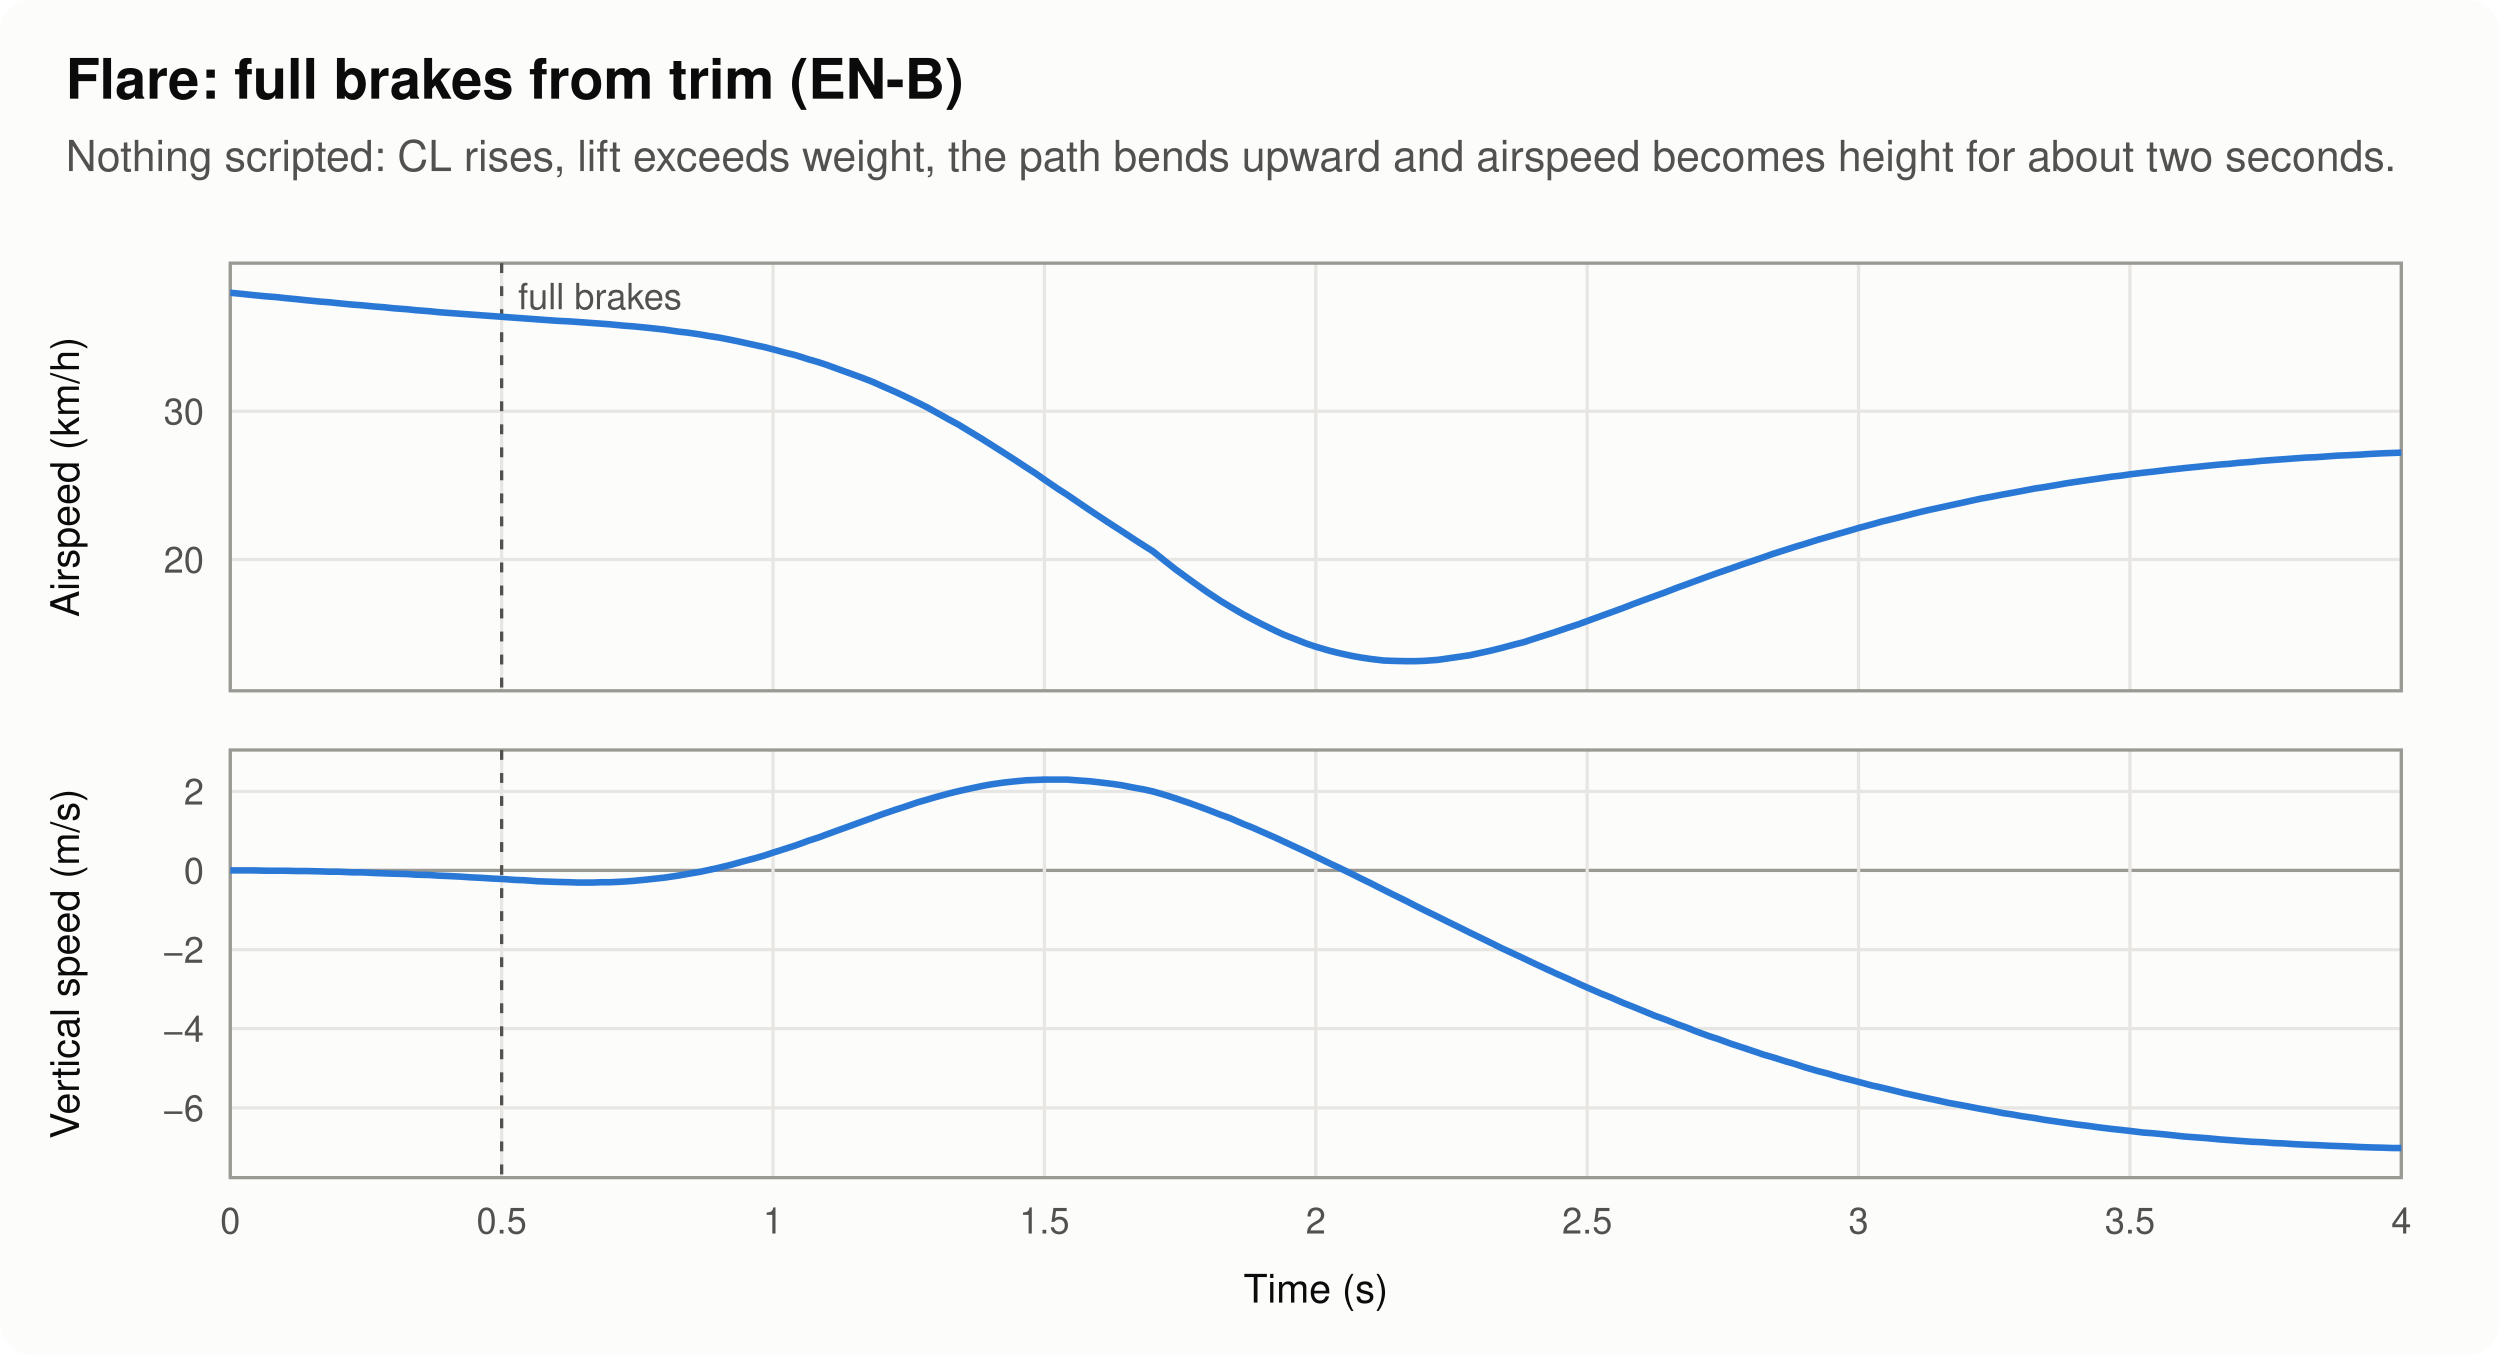
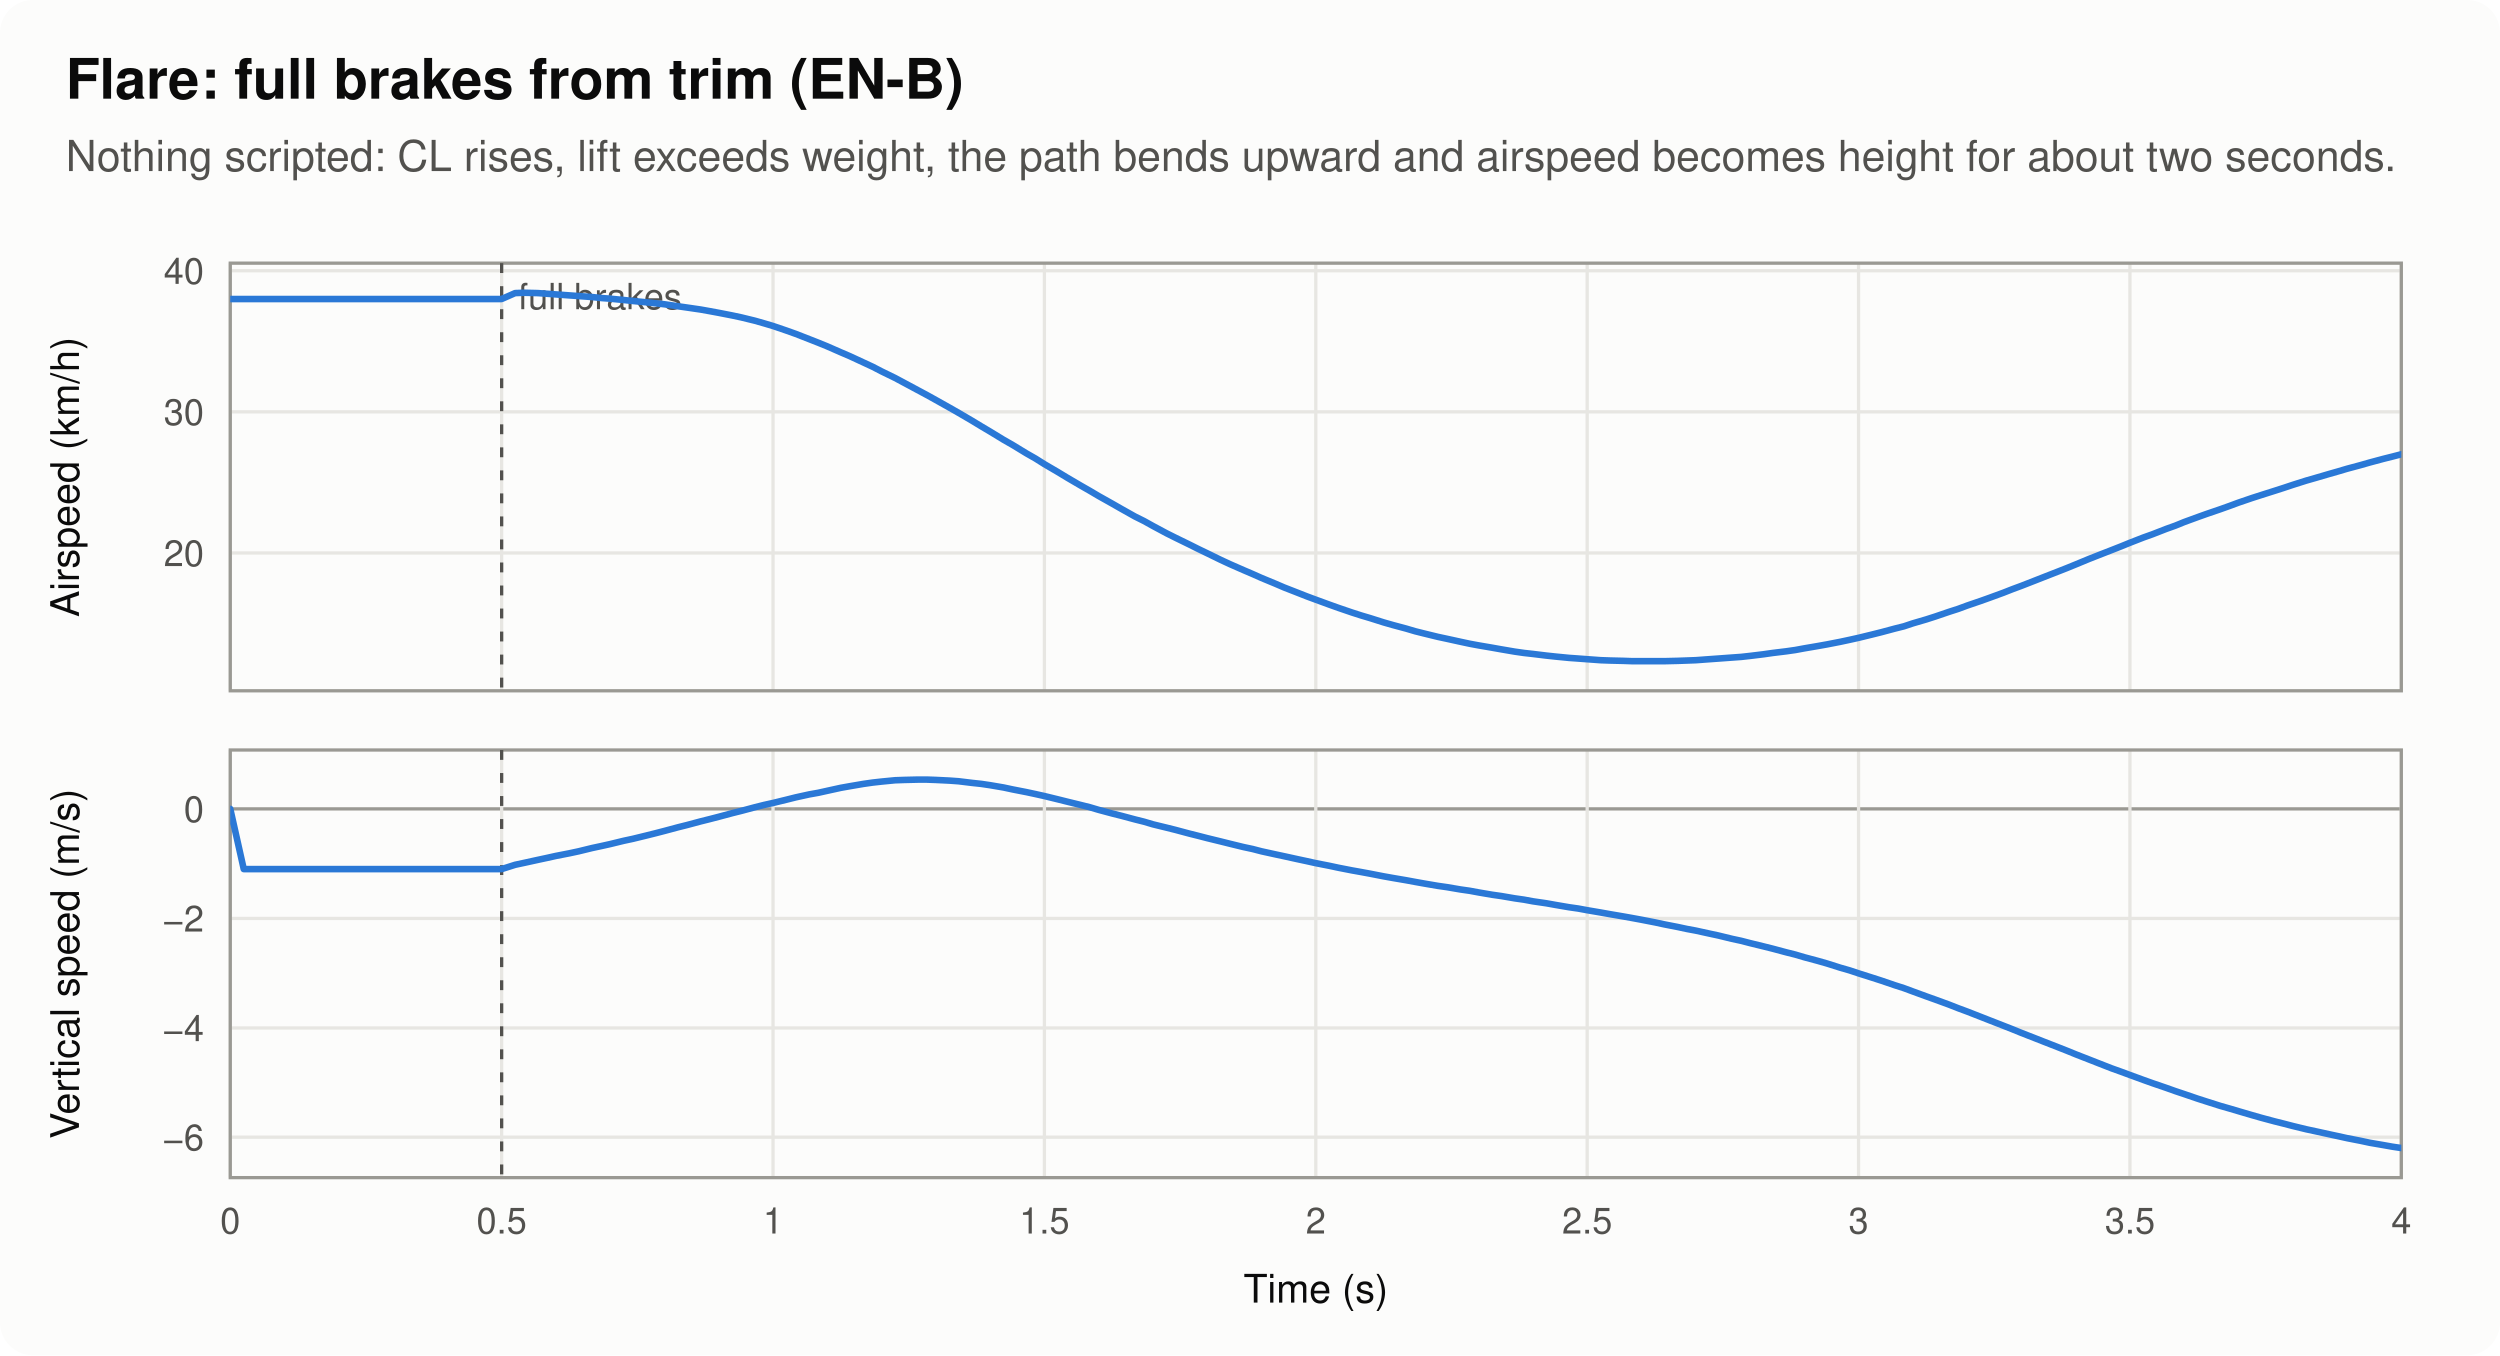
<svg xmlns="http://www.w3.org/2000/svg" width="760" height="412" viewBox="0 0 760 412" font-family="-apple-system, 'Segoe UI', Helvetica, Arial, sans-serif" role="img" aria-label="Flare: full brakes from trim (EN-B)">
  <rect width="100%" height="100%" rx="10" fill="#fcfcfb" />
  <text x="20" y="30" font-size="17" font-weight="600" fill="#0b0b0b">Flare: full brakes from trim (EN-B)</text>
  <text x="20" y="52" font-size="13" fill="#52514e">Nothing scripted: CL rises, lift exceeds weight, the path bends upward and airspeed becomes height for about two seconds.</text>
  <clipPath id="clip0">
    <rect x="70" y="80" width="660" height="130" />
  </clipPath>
-   <line x1="70" y1="170.1" x2="730" y2="170.1" stroke="#e7e6e2" stroke-width="1" />
-   <text x="62" y="174.1" font-size="11" fill="#52514e" text-anchor="end">20</text>
-   <line x1="70" y1="125.0" x2="730" y2="125.0" stroke="#e7e6e2" stroke-width="1" />
-   <text x="62" y="129" font-size="11" fill="#52514e" text-anchor="end">30</text>
+   <line x1="70" y1="168.1" x2="730" y2="168.1" stroke="#e7e6e2" stroke-width="1" />
+   <text x="62" y="172.1" font-size="11" fill="#52514e" text-anchor="end">20</text>
+   <line x1="70" y1="125.2" x2="730" y2="125.2" stroke="#e7e6e2" stroke-width="1" />
+   <text x="62" y="129.2" font-size="11" fill="#52514e" text-anchor="end">30</text>
+   <line x1="70" y1="82.3" x2="730" y2="82.3" stroke="#e7e6e2" stroke-width="1" />
+   <text x="62" y="86.3" font-size="11" fill="#52514e" text-anchor="end">40</text>
  <line x1="70.0" y1="80" x2="70.0" y2="210" stroke="#e7e6e2" stroke-width="1" />
  <line x1="152.5" y1="80" x2="152.5" y2="210" stroke="#e7e6e2" stroke-width="1" />
  <line x1="235.0" y1="80" x2="235.0" y2="210" stroke="#e7e6e2" stroke-width="1" />
  <line x1="317.5" y1="80" x2="317.5" y2="210" stroke="#e7e6e2" stroke-width="1" />
  <line x1="400.0" y1="80" x2="400.0" y2="210" stroke="#e7e6e2" stroke-width="1" />
  <line x1="482.5" y1="80" x2="482.5" y2="210" stroke="#e7e6e2" stroke-width="1" />
  <line x1="565.0" y1="80" x2="565.0" y2="210" stroke="#e7e6e2" stroke-width="1" />
  <line x1="647.5" y1="80" x2="647.5" y2="210" stroke="#e7e6e2" stroke-width="1" />
  <line x1="730.0" y1="80" x2="730.0" y2="210" stroke="#e7e6e2" stroke-width="1" />
  <rect x="70" y="80" width="660" height="130" fill="none" stroke="#9a9993" stroke-width="1" />
  <text transform="translate(24 145) rotate(-90)" font-size="12" fill="#0b0b0b" text-anchor="middle">Airspeed (km/h)</text>
  <line x1="152.5" y1="80" x2="152.5" y2="210" stroke="#52514e" stroke-width="1" stroke-dasharray="3 4" />
  <text x="157.5" y="94" font-size="11" fill="#52514e">full brakes</text>
-   <polyline clip-path="url(#clip0)" points="70.0,89.0 74.1,89.4 76.9,89.7 81.0,90.1 83.8,90.3 86.5,90.6 90.6,91.0 93.4,91.3 97.5,91.7 100.3,91.9 103.0,92.2 107.1,92.6 109.9,92.8 114.0,93.2 116.8,93.4 119.5,93.7 123.6,94.0 126.4,94.3 130.5,94.6 133.3,94.9 136.0,95.1 140.1,95.4 142.9,95.6 147.0,95.9 149.8,96.1 152.5,96.3 156.6,96.6 159.4,96.8 163.5,97.1 166.3,97.3 169.0,97.5 173.1,97.7 175.9,97.9 180.0,98.2 182.8,98.4 185.5,98.6 189.6,99.0 192.4,99.2 196.5,99.6 199.3,99.9 202.0,100.2 206.1,100.8 208.9,101.1 213.0,101.7 215.8,102.2 218.5,102.6 222.6,103.4 225.4,104.0 229.5,104.9 232.3,105.5 235.0,106.2 239.1,107.3 241.9,108.0 246.0,109.3 248.8,110.1 251.5,111.0 255.6,112.5 258.4,113.5 262.5,115.0 265.3,116.1 268.0,117.3 272.1,119.1 274.9,120.4 279.0,122.4 281.8,123.8 284.5,125.3 288.6,127.6 291.4,129.1 295.5,131.6 298.3,133.3 301.0,135.0 305.1,137.6 307.9,139.4 312.0,142.1 314.8,143.9 317.5,145.8 321.6,148.6 324.4,150.4 328.5,153.2 331.3,155.1 334.0,156.9 338.1,159.6 340.9,161.4 345.0,164.1 347.8,165.9 350.5,167.6 354.6,170.9 357.4,173.1 361.5,176.1 364.3,178.1 367.0,180.0 371.1,182.7 373.9,184.4 378.0,186.8 380.8,188.3 383.5,189.7 387.6,191.7 390.4,193.0 394.5,194.6 397.3,195.7 400.0,196.6 404.1,197.8 406.9,198.5 411.0,199.4 413.8,199.9 416.5,200.3 420.6,200.8 423.4,200.9 427.5,201.0 430.2,201.0 433.0,200.9 437.1,200.6 439.9,200.2 444.0,199.6 446.8,199.2 449.5,198.6 453.6,197.7 456.4,197.0 460.5,195.9 463.3,195.2 466.0,194.3 470.1,193.0 472.9,192.1 477.0,190.7 479.8,189.8 482.5,188.8 486.6,187.3 489.4,186.3 493.5,184.8 496.3,183.7 499.0,182.7 503.1,181.2 505.9,180.2 510.0,178.6 512.8,177.6 515.5,176.6 519.6,175.1 522.4,174.1 526.5,172.7 529.3,171.7 532.0,170.8 536.1,169.4 538.9,168.4 543.0,167.1 545.8,166.2 548.5,165.4 552.6,164.1 555.4,163.3 559.5,162.1 562.3,161.3 565.0,160.5 569.1,159.4 571.9,158.6 576.0,157.6 578.8,156.9 581.5,156.2 585.6,155.2 588.4,154.6 592.5,153.7 595.3,153.1 598.0,152.5 602.1,151.6 604.9,151.1 609.0,150.3 611.8,149.8 614.5,149.3 618.6,148.5 621.4,148.1 625.5,147.4 628.3,146.9 631.0,146.5 635.1,145.9 637.9,145.5 642.0,144.9 644.8,144.6 647.5,144.2 651.6,143.7 654.4,143.4 658.5,142.9 661.3,142.6 664.0,142.3 668.1,141.9 670.9,141.6 675.0,141.2 677.8,141.0 680.5,140.7 684.6,140.4 687.4,140.1 691.5,139.8 694.3,139.6 697.0,139.4 701.1,139.1 703.9,139.0 708.0,138.7 710.8,138.5 713.5,138.4 717.6,138.2 720.4,138.0 724.5,137.8 727.3,137.7 730.0,137.6" fill="none" stroke="#2a78d6" stroke-width="2" stroke-linejoin="round" stroke-linecap="round" />
+   <polyline clip-path="url(#clip0)" points="70.0,90.9 74.1,90.9 76.9,90.9 81.0,90.9 83.8,90.9 86.5,90.9 90.6,90.9 93.4,90.9 97.5,90.9 100.3,90.9 103.0,90.9 107.1,90.9 109.9,90.9 114.0,90.9 116.8,90.9 119.5,90.9 123.6,90.9 126.4,90.9 130.5,90.9 133.3,90.9 136.0,90.9 140.1,90.9 142.9,90.9 147.0,90.9 149.8,90.9 152.5,90.9 156.6,89.1 159.4,89.0 163.5,89.1 166.3,89.3 169.0,89.5 173.1,89.8 175.9,90.0 180.0,90.3 182.8,90.6 185.5,90.8 189.6,91.2 192.4,91.5 196.5,91.9 199.3,92.2 202.0,92.5 206.1,93.1 208.9,93.5 213.0,94.1 215.8,94.6 218.5,95.1 222.6,95.9 225.4,96.5 229.5,97.5 232.3,98.3 235.0,99.1 239.1,100.5 241.9,101.5 246.0,103.1 248.8,104.2 251.5,105.3 255.6,107.1 258.4,108.3 262.5,110.2 265.3,111.5 268.0,112.9 272.1,114.9 274.9,116.4 279.0,118.6 281.8,120.1 284.5,121.6 288.6,123.9 291.4,125.5 295.5,127.9 298.3,129.6 301.0,131.2 305.1,133.7 307.9,135.3 312.0,137.8 314.8,139.4 317.5,141.1 321.6,143.5 324.4,145.2 328.5,147.6 331.3,149.2 334.0,150.8 338.1,153.1 340.9,154.7 345.0,157.0 347.8,158.4 350.5,159.9 354.6,162.1 357.4,163.5 361.5,165.5 364.3,166.9 367.0,168.2 371.1,170.2 373.9,171.5 378.0,173.3 380.8,174.5 383.5,175.7 387.6,177.4 390.4,178.6 394.5,180.2 397.3,181.3 400.0,182.3 404.1,183.8 406.9,184.8 411.0,186.2 413.8,187.1 416.5,187.9 420.6,189.2 423.4,190.0 427.5,191.1 430.2,191.9 433.0,192.6 437.1,193.6 439.9,194.2 444.0,195.1 446.8,195.7 449.5,196.2 453.6,196.9 456.4,197.4 460.5,198.1 463.3,198.5 466.0,198.8 470.1,199.3 472.9,199.6 477.0,200.0 479.8,200.2 482.5,200.4 486.6,200.7 489.4,200.8 493.5,200.9 496.3,201.0 499.0,201.0 503.1,201.0 505.9,201.0 510.0,200.9 512.8,200.8 515.5,200.7 519.6,200.4 522.4,200.2 526.5,199.9 529.3,199.7 532.0,199.4 536.1,198.9 538.9,198.5 543.0,198.0 545.8,197.6 548.5,197.1 552.6,196.4 555.4,195.9 559.5,195.1 562.3,194.5 565.0,193.9 569.1,192.9 571.9,192.2 576.0,191.1 578.8,190.4 581.5,189.5 585.6,188.3 588.4,187.4 592.5,186.0 595.3,185.1 598.0,184.1 602.1,182.7 604.9,181.7 609.0,180.2 611.8,179.1 614.5,178.1 618.6,176.5 621.4,175.4 625.5,173.8 628.3,172.7 631.0,171.6 635.1,169.9 637.9,168.8 642.0,167.2 644.8,166.1 647.5,165.0 651.6,163.4 654.4,162.4 658.5,160.8 661.3,159.8 664.0,158.7 668.1,157.2 670.9,156.2 675.0,154.8 677.8,153.8 680.5,152.8 684.6,151.4 687.4,150.5 691.5,149.2 694.3,148.3 697.0,147.4 701.1,146.1 703.9,145.3 708.0,144.1 710.8,143.3 713.5,142.5 717.6,141.4 720.4,140.6 724.5,139.5 727.3,138.8 730.0,138.1" fill="none" stroke="#2a78d6" stroke-width="2" stroke-linejoin="round" stroke-linecap="round" />
  <clipPath id="clip1">
    <rect x="70" y="228" width="660" height="130" />
  </clipPath>
-   <line x1="70" y1="336.8" x2="730" y2="336.8" stroke="#e7e6e2" stroke-width="1" />
-   <text x="62" y="340.8" font-size="11" fill="#52514e" text-anchor="end">−6</text>
-   <line x1="70" y1="312.7" x2="730" y2="312.7" stroke="#e7e6e2" stroke-width="1" />
-   <text x="62" y="316.7" font-size="11" fill="#52514e" text-anchor="end">−4</text>
-   <line x1="70" y1="288.7" x2="730" y2="288.7" stroke="#e7e6e2" stroke-width="1" />
-   <text x="62" y="292.7" font-size="11" fill="#52514e" text-anchor="end">−2</text>
-   <line x1="70" y1="264.6" x2="730" y2="264.6" stroke="#9a9993" stroke-width="1" />
-   <text x="62" y="268.6" font-size="11" fill="#52514e" text-anchor="end">0</text>
-   <line x1="70" y1="240.6" x2="730" y2="240.6" stroke="#e7e6e2" stroke-width="1" />
-   <text x="62" y="244.6" font-size="11" fill="#52514e" text-anchor="end">2</text>
+   <line x1="70" y1="345.7" x2="730" y2="345.7" stroke="#e7e6e2" stroke-width="1" />
+   <text x="62" y="349.7" font-size="11" fill="#52514e" text-anchor="end">−6</text>
+   <line x1="70" y1="312.5" x2="730" y2="312.5" stroke="#e7e6e2" stroke-width="1" />
+   <text x="62" y="316.5" font-size="11" fill="#52514e" text-anchor="end">−4</text>
+   <line x1="70" y1="279.2" x2="730" y2="279.2" stroke="#e7e6e2" stroke-width="1" />
+   <text x="62" y="283.2" font-size="11" fill="#52514e" text-anchor="end">−2</text>
+   <line x1="70" y1="245.9" x2="730" y2="245.9" stroke="#9a9993" stroke-width="1" />
+   <text x="62" y="249.9" font-size="11" fill="#52514e" text-anchor="end">0</text>
  <line x1="70.0" y1="228" x2="70.0" y2="358" stroke="#e7e6e2" stroke-width="1" />
  <text x="70.0" y="375" font-size="11" fill="#52514e" text-anchor="middle">0</text>
  <line x1="152.5" y1="228" x2="152.5" y2="358" stroke="#e7e6e2" stroke-width="1" />
  <text x="152.5" y="375" font-size="11" fill="#52514e" text-anchor="middle">0.5</text>
  <line x1="235.0" y1="228" x2="235.0" y2="358" stroke="#e7e6e2" stroke-width="1" />
  <text x="235.0" y="375" font-size="11" fill="#52514e" text-anchor="middle">1</text>
  <line x1="317.5" y1="228" x2="317.5" y2="358" stroke="#e7e6e2" stroke-width="1" />
  <text x="317.5" y="375" font-size="11" fill="#52514e" text-anchor="middle">1.5</text>
  <line x1="400.0" y1="228" x2="400.0" y2="358" stroke="#e7e6e2" stroke-width="1" />
  <text x="400.0" y="375" font-size="11" fill="#52514e" text-anchor="middle">2</text>
  <line x1="482.5" y1="228" x2="482.5" y2="358" stroke="#e7e6e2" stroke-width="1" />
  <text x="482.5" y="375" font-size="11" fill="#52514e" text-anchor="middle">2.5</text>
  <line x1="565.0" y1="228" x2="565.0" y2="358" stroke="#e7e6e2" stroke-width="1" />
  <text x="565.0" y="375" font-size="11" fill="#52514e" text-anchor="middle">3</text>
  <line x1="647.5" y1="228" x2="647.5" y2="358" stroke="#e7e6e2" stroke-width="1" />
  <text x="647.5" y="375" font-size="11" fill="#52514e" text-anchor="middle">3.5</text>
  <line x1="730.0" y1="228" x2="730.0" y2="358" stroke="#e7e6e2" stroke-width="1" />
  <text x="730.0" y="375" font-size="11" fill="#52514e" text-anchor="middle">4</text>
  <rect x="70" y="228" width="660" height="130" fill="none" stroke="#9a9993" stroke-width="1" />
  <text transform="translate(24 293) rotate(-90)" font-size="12" fill="#0b0b0b" text-anchor="middle">Vertical speed (m/s)</text>
  <line x1="152.5" y1="228" x2="152.5" y2="358" stroke="#52514e" stroke-width="1" stroke-dasharray="3 4" />
-   <polyline clip-path="url(#clip1)" points="70.0,264.6 74.1,264.6 76.9,264.6 81.0,264.7 83.8,264.7 86.5,264.7 90.6,264.8 93.4,264.8 97.5,264.9 100.3,265.0 103.0,265.0 107.1,265.2 109.9,265.2 114.0,265.4 116.8,265.5 119.5,265.6 123.6,265.7 126.4,265.9 130.5,266.0 133.3,266.2 136.0,266.3 140.1,266.5 142.9,266.7 147.0,266.9 149.8,267.1 152.5,267.2 156.6,267.5 159.4,267.6 163.5,267.9 166.3,268.0 169.0,268.1 173.1,268.2 175.9,268.3 180.0,268.3 182.8,268.2 185.5,268.2 189.6,268.0 192.4,267.8 196.5,267.4 199.3,267.1 202.0,266.8 206.1,266.2 208.9,265.7 213.0,265.0 215.8,264.4 218.5,263.8 222.6,262.8 225.4,262.0 229.5,260.9 232.3,260.1 235.0,259.2 239.1,257.9 241.9,257.0 246.0,255.5 248.8,254.6 251.5,253.6 255.6,252.1 258.4,251.1 262.5,249.6 265.3,248.6 268.0,247.6 272.1,246.2 274.9,245.3 279.0,243.9 281.8,243.1 284.5,242.3 288.6,241.2 291.4,240.5 295.5,239.6 298.3,239.0 301.0,238.5 305.1,237.9 307.9,237.6 312.0,237.2 314.8,237.1 317.5,237.0 321.6,237.0 324.4,237.0 328.5,237.3 331.3,237.5 334.0,237.8 338.1,238.3 340.9,238.7 345.0,239.5 347.8,240.0 350.5,240.6 354.6,241.8 357.4,242.7 361.5,244.1 364.3,245.1 367.0,246.1 371.1,247.7 373.9,248.7 378.0,250.5 380.8,251.6 383.5,252.8 387.6,254.6 390.4,255.9 394.5,257.8 397.3,259.1 400.0,260.4 404.1,262.4 406.9,263.7 411.0,265.7 413.8,267.1 416.5,268.4 420.6,270.5 423.4,271.9 427.5,273.9 430.2,275.3 433.0,276.7 437.1,278.7 439.9,280.1 444.0,282.1 446.8,283.5 449.5,284.8 453.6,286.8 456.4,288.2 460.5,290.1 463.3,291.4 466.0,292.7 470.1,294.6 472.9,295.9 477.0,297.7 479.8,299.0 482.5,300.2 486.6,302.0 489.4,303.1 493.5,304.9 496.3,306.0 499.0,307.1 503.1,308.8 505.9,309.8 510.0,311.4 512.8,312.4 515.5,313.5 519.6,315.0 522.4,315.9 526.5,317.4 529.3,318.3 532.0,319.2 536.1,320.6 538.9,321.4 543.0,322.7 545.8,323.5 548.5,324.4 552.6,325.6 555.4,326.3 559.5,327.5 562.3,328.2 565.0,328.9 569.1,330.0 571.9,330.6 576.0,331.6 578.8,332.3 581.5,332.9 585.6,333.8 588.4,334.4 592.5,335.3 595.3,335.8 598.0,336.3 602.1,337.1 604.9,337.6 609.0,338.4 611.8,338.8 614.5,339.3 618.6,339.9 621.4,340.4 625.5,341.0 628.3,341.4 631.0,341.8 635.1,342.3 637.9,342.7 642.0,343.2 644.8,343.5 647.5,343.8 651.6,344.3 654.4,344.5 658.5,344.9 661.3,345.2 664.0,345.5 668.1,345.8 670.9,346.0 675.0,346.4 677.8,346.6 680.5,346.8 684.6,347.1 687.4,347.2 691.5,347.5 694.3,347.6 697.0,347.8 701.1,348.0 703.9,348.1 708.0,348.3 710.8,348.4 713.5,348.5 717.6,348.7 720.4,348.8 724.5,348.9 727.3,349.0 730.0,349.0" fill="none" stroke="#2a78d6" stroke-width="2" stroke-linejoin="round" stroke-linecap="round" />
+   <polyline clip-path="url(#clip1)" points="70.0,245.9 74.1,264.2 76.9,264.2 81.0,264.2 83.8,264.2 86.5,264.2 90.6,264.2 93.4,264.2 97.5,264.2 100.3,264.2 103.0,264.2 107.1,264.2 109.9,264.2 114.0,264.2 116.8,264.2 119.5,264.2 123.6,264.2 126.4,264.2 130.5,264.2 133.3,264.2 136.0,264.2 140.1,264.2 142.9,264.2 147.0,264.2 149.8,264.2 152.5,264.2 156.6,262.9 159.4,262.3 163.5,261.4 166.3,260.8 169.0,260.2 173.1,259.4 175.9,258.8 180.0,257.8 182.8,257.2 185.5,256.6 189.6,255.6 192.4,255.0 196.5,254.0 199.3,253.3 202.0,252.6 206.1,251.5 208.9,250.8 213.0,249.7 215.8,249.0 218.5,248.3 222.6,247.2 225.4,246.5 229.5,245.4 232.3,244.7 235.0,244.1 239.1,243.1 241.9,242.4 246.0,241.5 248.8,241.0 251.5,240.4 255.6,239.5 258.4,239.0 262.5,238.3 265.3,237.9 268.0,237.6 272.1,237.2 274.9,237.1 279.0,237.0 281.8,237.0 284.5,237.1 288.6,237.3 291.4,237.5 295.5,238.0 298.3,238.3 301.0,238.7 305.1,239.4 307.9,240.0 312.0,240.8 314.8,241.4 317.5,242.0 321.6,243.0 324.4,243.7 328.5,244.7 331.3,245.4 334.0,246.2 338.1,247.3 340.9,248.0 345.0,249.1 347.8,249.8 350.5,250.6 354.6,251.6 357.4,252.3 361.5,253.4 364.3,254.1 367.0,254.8 371.1,255.8 373.9,256.5 378.0,257.5 380.8,258.1 383.5,258.8 387.6,259.7 390.4,260.3 394.5,261.2 397.3,261.8 400.0,262.4 404.1,263.2 406.9,263.8 411.0,264.6 413.8,265.1 416.5,265.6 420.6,266.4 423.4,266.9 427.5,267.6 430.2,268.1 433.0,268.6 437.1,269.3 439.9,269.7 444.0,270.4 446.8,270.8 449.5,271.3 453.6,272.0 456.4,272.4 460.5,273.1 463.3,273.5 466.0,274.0 470.1,274.6 472.9,275.1 477.0,275.8 479.8,276.2 482.5,276.7 486.6,277.4 489.4,277.9 493.5,278.6 496.3,279.1 499.0,279.6 503.1,280.4 505.9,281.0 510.0,281.8 512.8,282.4 515.5,282.9 519.6,283.8 522.4,284.4 526.5,285.4 529.3,286.0 532.0,286.7 536.1,287.7 538.9,288.4 543.0,289.5 545.8,290.2 548.5,291.0 552.6,292.1 555.4,292.9 559.5,294.2 562.3,295.0 565.0,295.9 569.1,297.2 571.9,298.1 576.0,299.5 578.8,300.4 581.5,301.4 585.6,302.9 588.4,303.9 592.5,305.4 595.3,306.5 598.0,307.5 602.1,309.1 604.9,310.2 609.0,311.8 611.8,312.9 614.5,314.0 618.6,315.6 621.4,316.7 625.5,318.3 628.3,319.4 631.0,320.5 635.1,322.1 637.9,323.2 642.0,324.8 644.8,325.8 647.5,326.8 651.6,328.3 654.4,329.3 658.5,330.7 661.3,331.7 664.0,332.6 668.1,334.0 670.9,334.9 675.0,336.2 677.8,337.0 680.5,337.8 684.6,339.0 687.4,339.8 691.5,340.9 694.3,341.6 697.0,342.3 701.1,343.3 703.9,343.9 708.0,344.8 710.8,345.4 713.5,346.0 717.6,346.8 720.4,347.4 724.5,348.1 727.3,348.6 730.0,349.0" fill="none" stroke="#2a78d6" stroke-width="2" stroke-linejoin="round" stroke-linecap="round" />
  <text x="400" y="396" font-size="12" fill="#0b0b0b" text-anchor="middle">Time (s)</text>
</svg>
